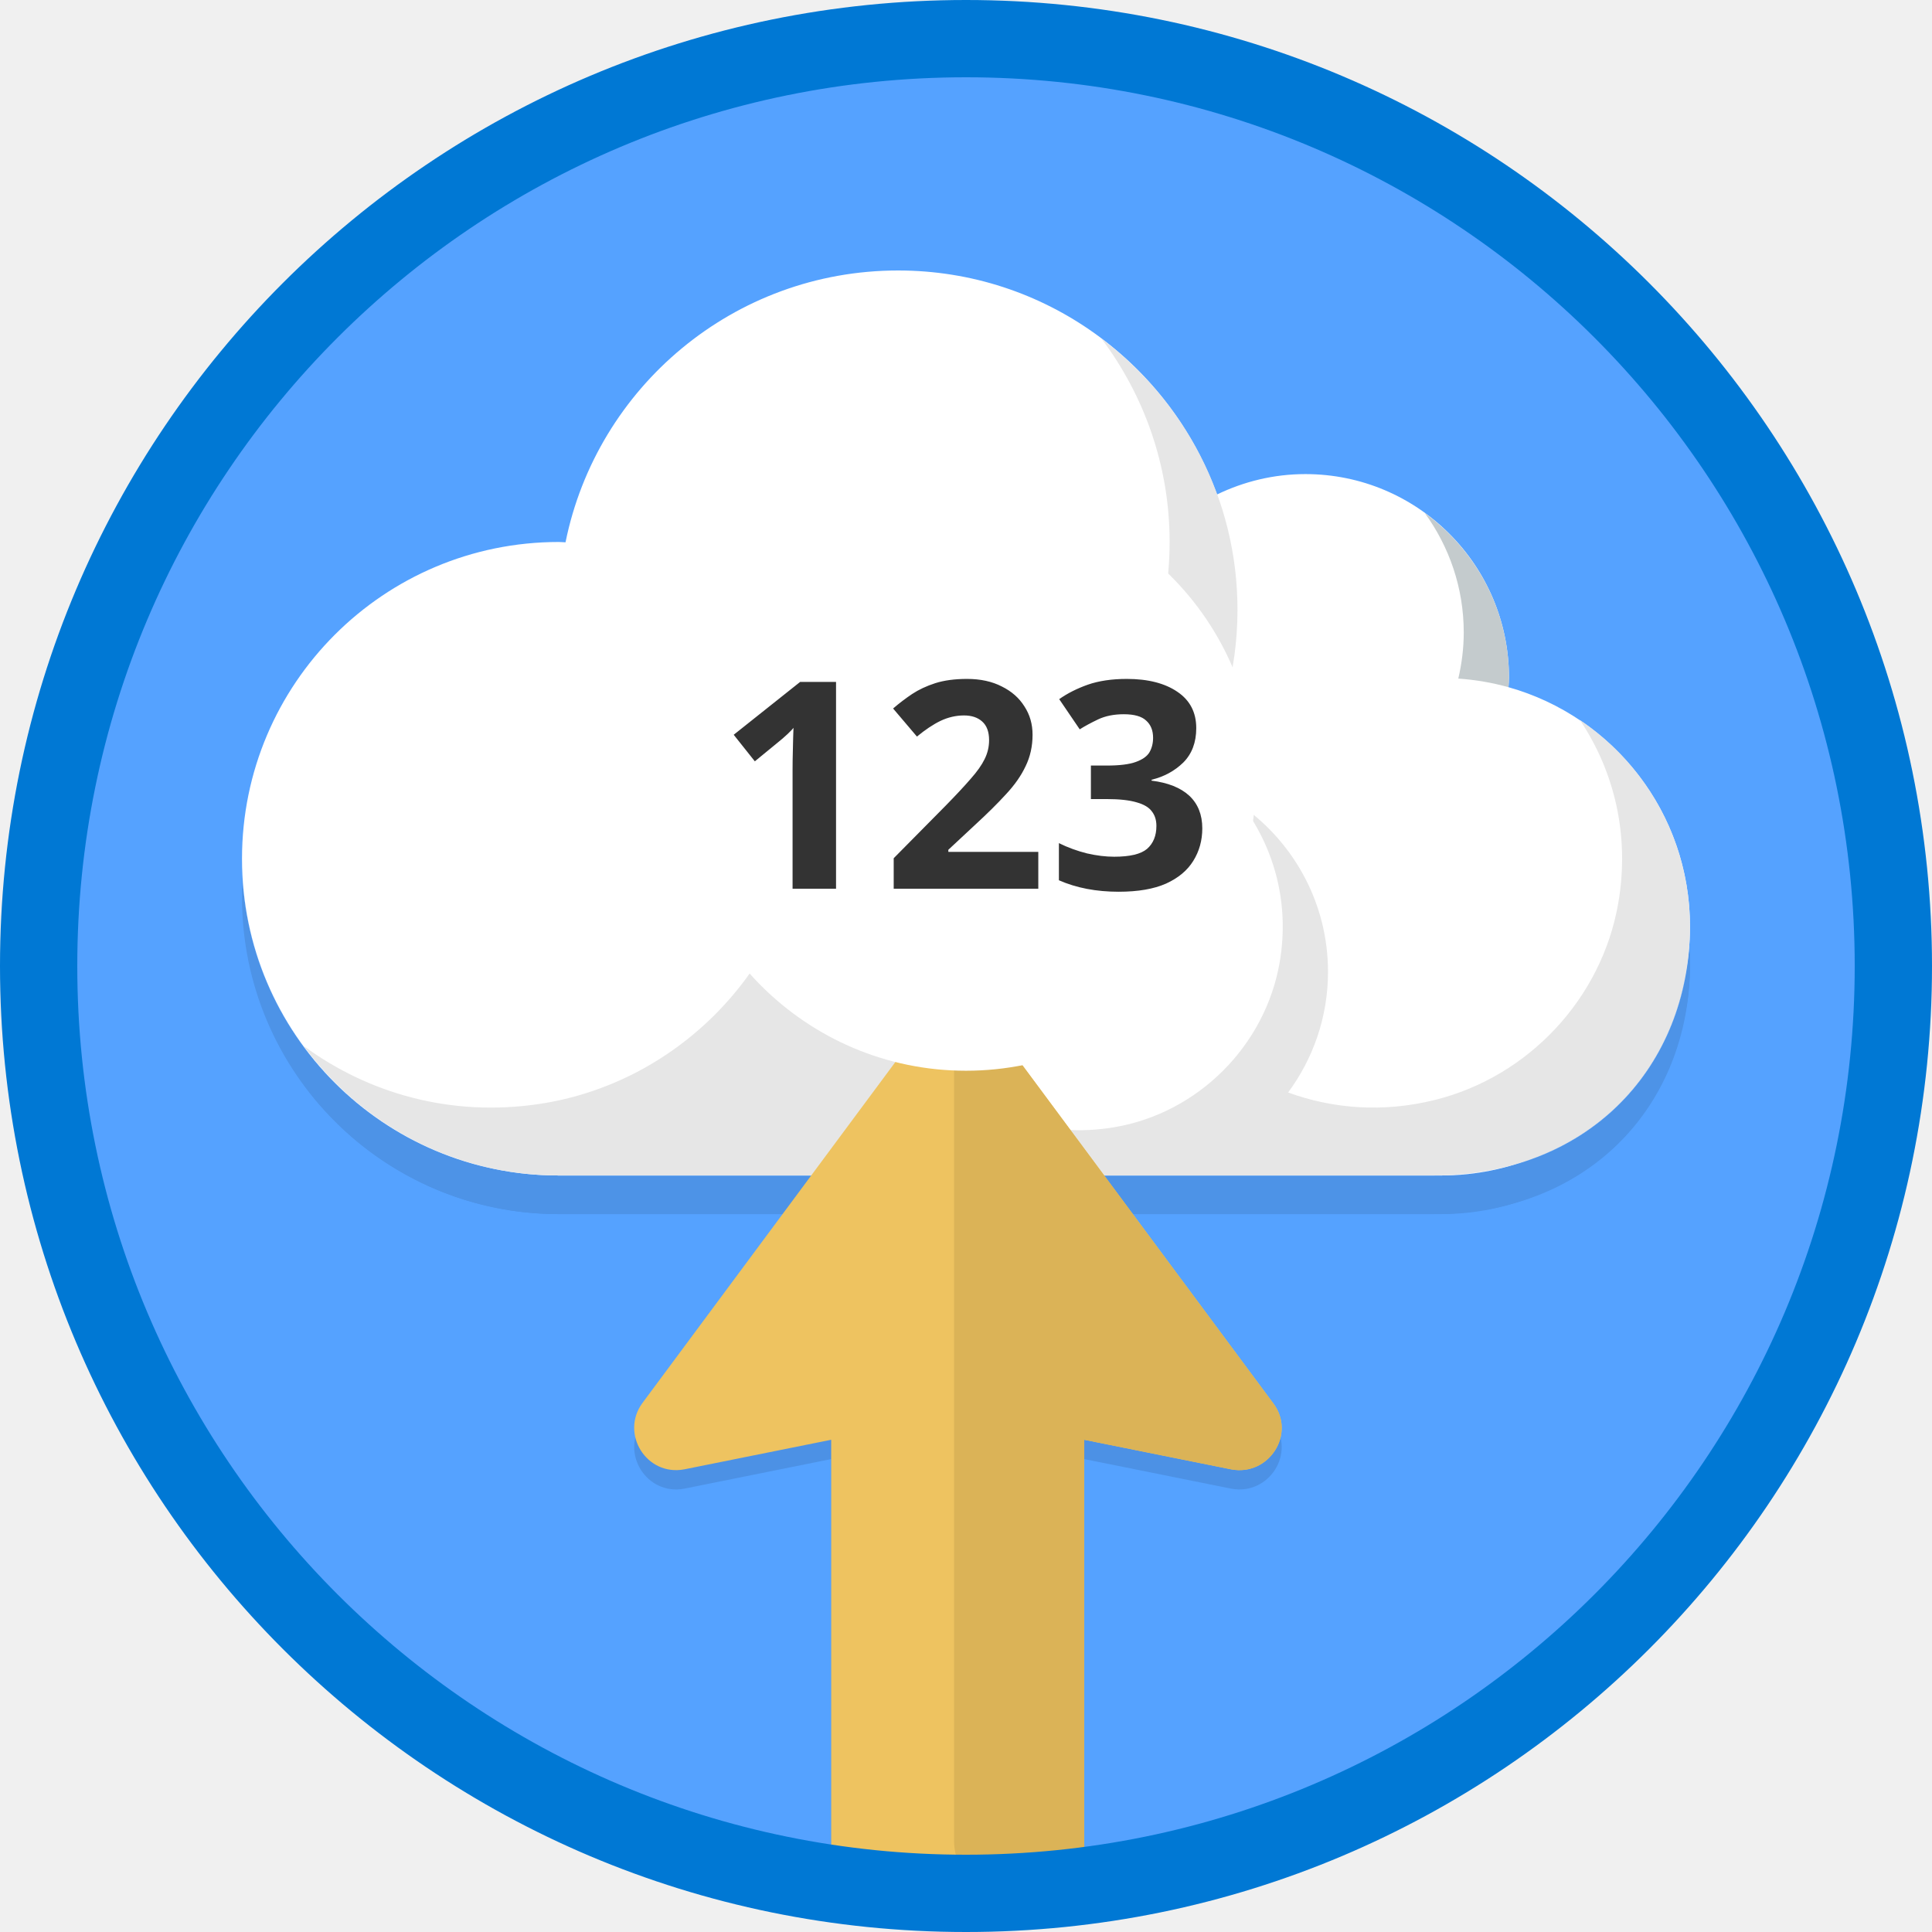
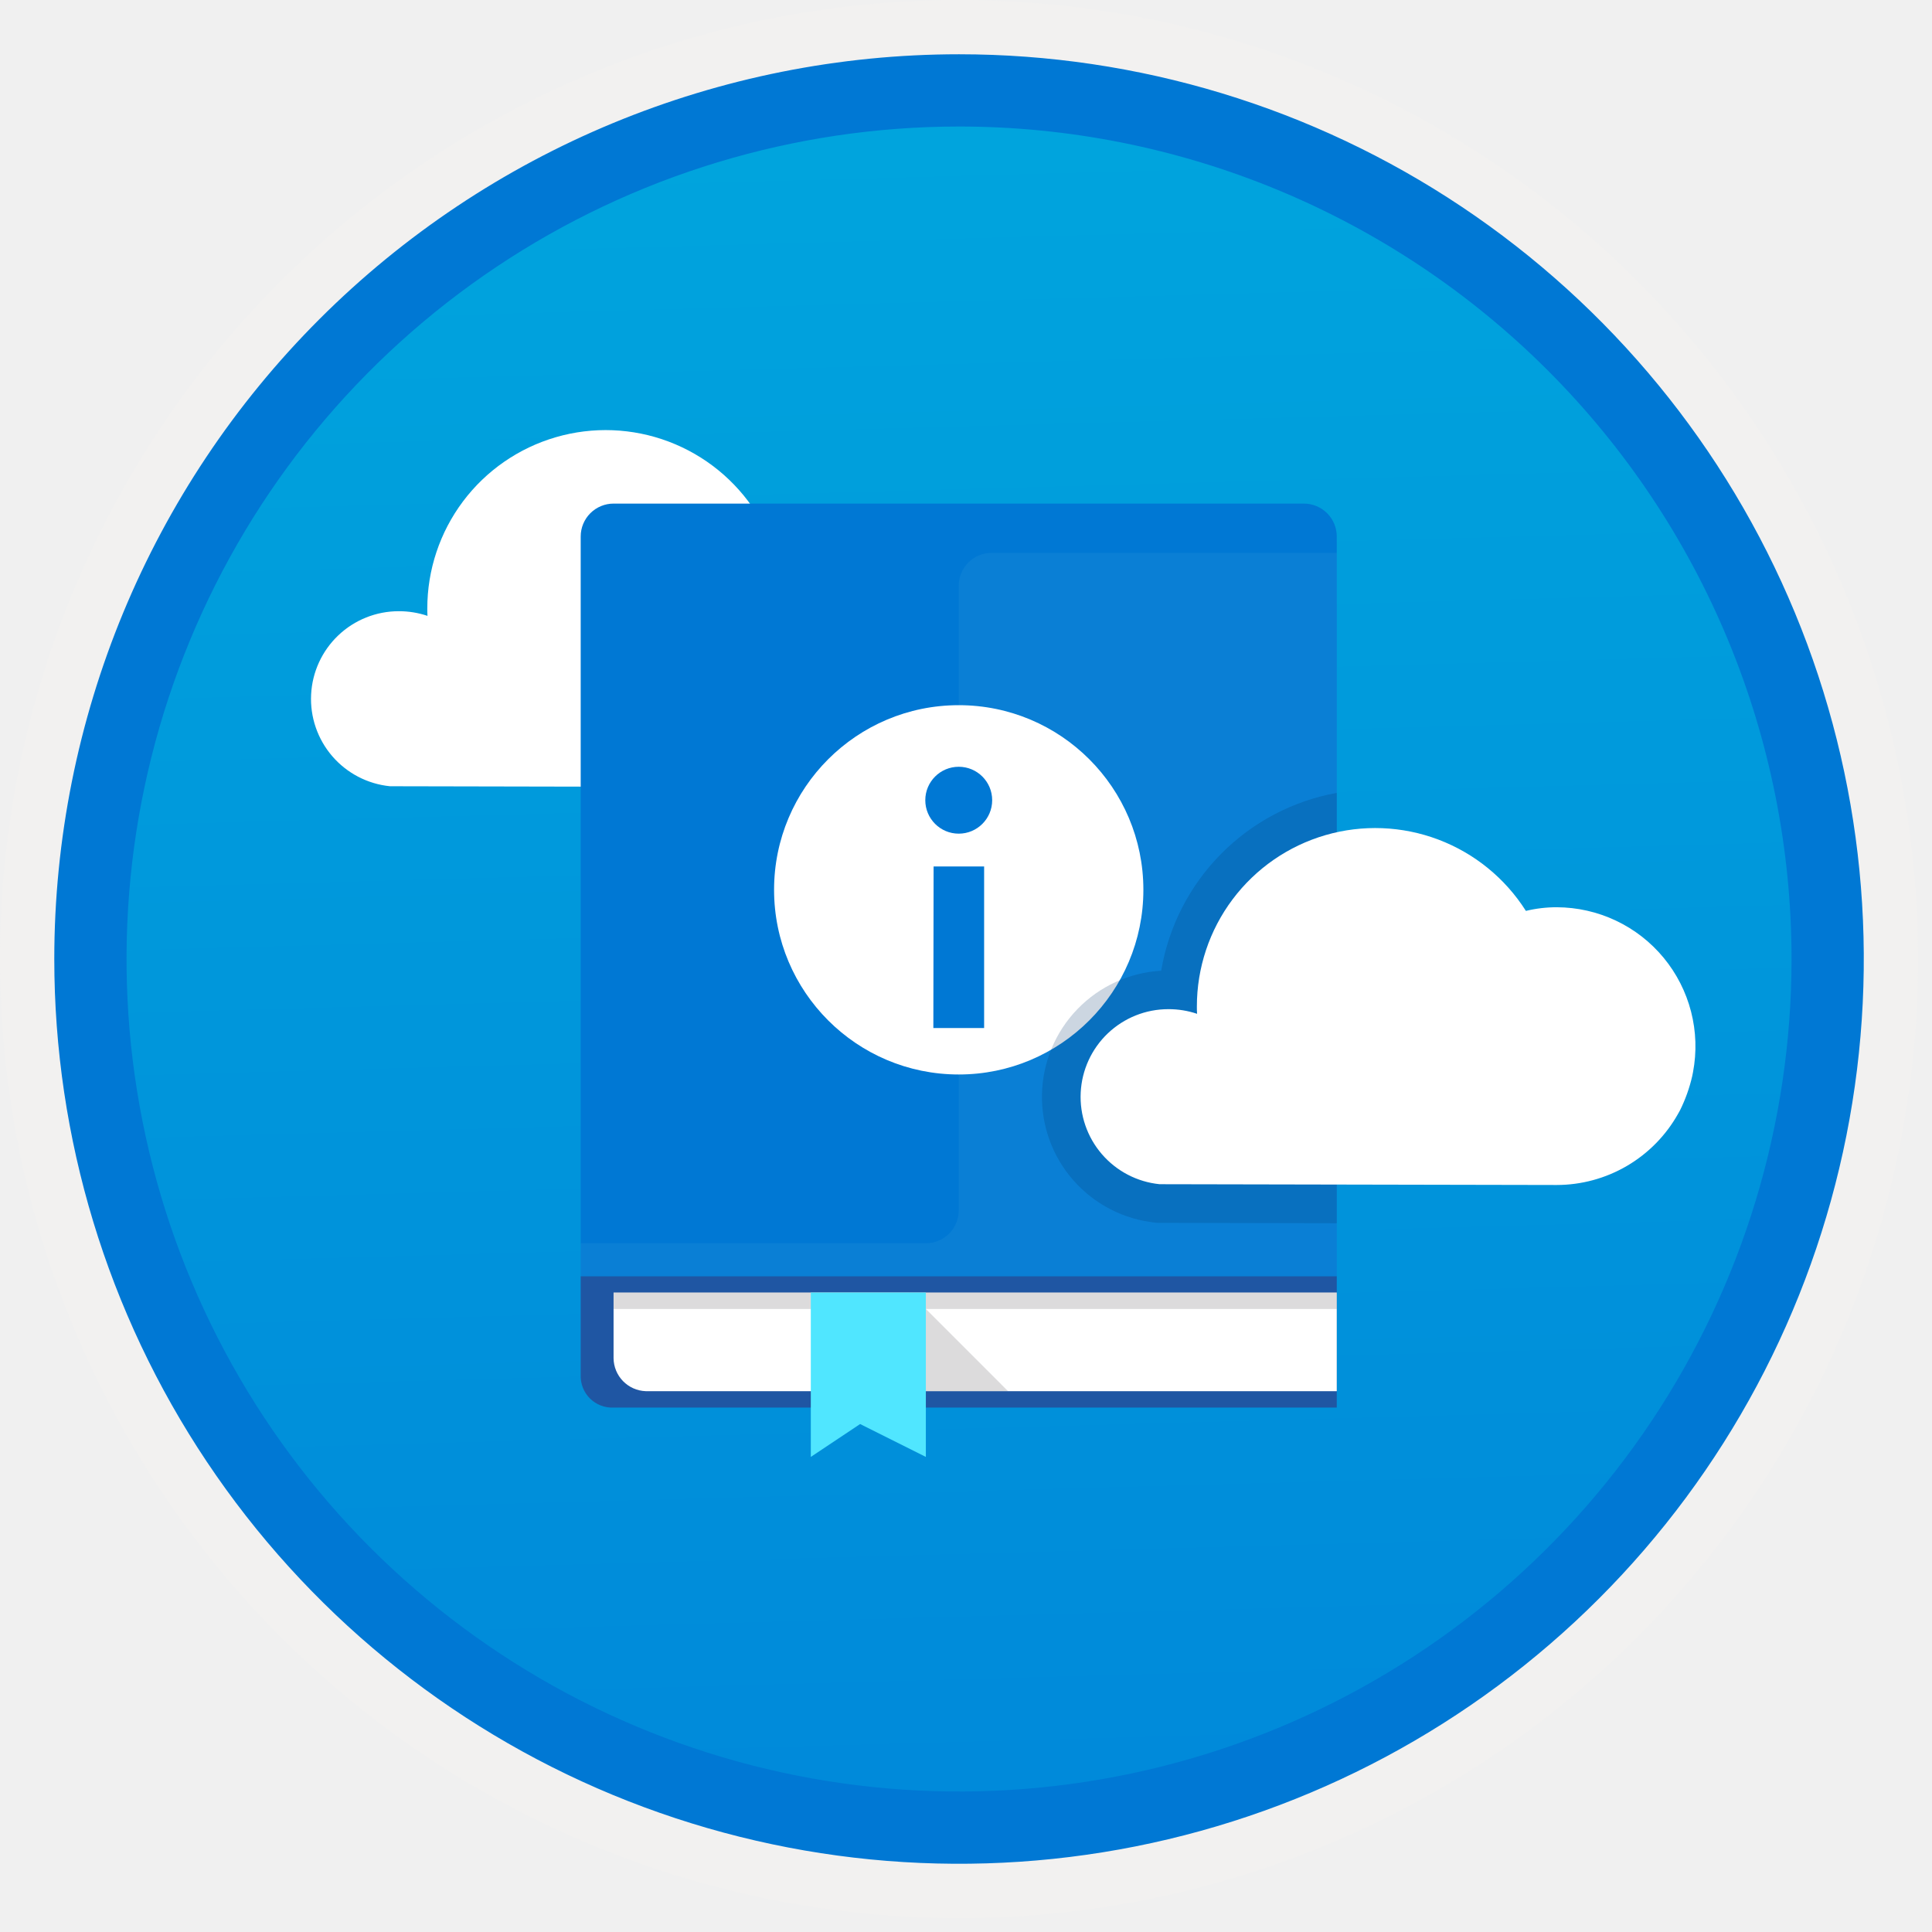
- <svg xmlns="http://www.w3.org/2000/svg" xmlns:xlink="http://www.w3.org/1999/xlink" width="100px" height="100px" viewBox="0 0 100 100" version="1.1">
+ <svg xmlns="http://www.w3.org/2000/svg" width="100" height="100" viewBox="0 0 100 100" fill="none">
+   <g clip-path="url(#clip0)">
+     <path d="M49.64 96.448C40.382 96.448 31.332 93.703 23.634 88.559C15.936 83.416 9.936 76.105 6.393 67.552C2.85 58.998 1.923 49.586 3.73 40.506C5.536 31.426 9.994 23.085 16.54 16.538C23.087 9.992 31.428 5.534 40.508 3.728C49.588 1.921 59 2.848 67.553 6.391C76.107 9.934 83.418 15.934 88.561 23.632C93.705 31.33 96.45 40.38 96.45 49.638C96.451 55.785 95.24 61.873 92.888 67.552C90.535 73.231 87.088 78.392 82.741 82.739C78.394 87.086 73.234 90.534 67.554 92.886C61.875 95.238 55.787 96.449 49.64 96.448V96.448Z" fill="url(#paint0_linear)" />
+     <path fill-rule="evenodd" clip-rule="evenodd" d="M95.54 49.64C95.54 58.718 92.848 67.593 87.805 75.141C82.761 82.689 75.592 88.572 67.205 92.046C58.818 95.52 49.589 96.429 40.685 94.658C31.782 92.887 23.603 88.515 17.184 82.096C10.765 75.677 6.393 67.498 4.622 58.595C2.851 49.691 3.76 40.462 7.234 32.075C10.708 23.688 16.591 16.519 24.139 11.476C31.688 6.432 40.562 3.74 49.64 3.74C55.668 3.74 61.636 4.927 67.205 7.234C72.774 9.541 77.834 12.921 82.096 17.184C86.359 21.446 89.739 26.506 92.046 32.075C94.353 37.644 95.54 43.612 95.54 49.64V49.64ZM49.64 3.62732e-07C59.458 3.62732e-07 69.055 2.911 77.219 8.366C85.382 13.82 91.744 21.573 95.501 30.644C99.258 39.714 100.242 49.695 98.326 59.324C96.411 68.954 91.683 77.799 84.741 84.741C77.799 91.683 68.954 96.411 59.324 98.326C49.695 100.242 39.714 99.258 30.644 95.501C21.573 91.744 13.82 85.382 8.366 77.219C2.911 69.055 3.62732e-07 59.458 3.62732e-07 49.64C-0.001 43.121 1.283 36.666 3.777 30.643C6.271 24.62 9.928 19.147 14.537 14.537C19.147 9.928 24.62 6.271 30.643 3.777C36.666 1.283 43.121 -0.001 49.64 3.62732e-07V3.62732e-07Z" fill="#F2F1F0" />
+     <path fill-rule="evenodd" clip-rule="evenodd" d="M92.73 49.639C92.73 58.161 90.202 66.492 85.468 73.578C80.733 80.664 74.003 86.187 66.129 89.449C58.256 92.71 49.592 93.563 41.233 91.901C32.874 90.238 25.197 86.134 19.17 80.108C13.144 74.082 9.04 66.404 7.378 58.045C5.715 49.686 6.568 41.023 9.83 33.149C13.091 25.275 18.614 18.545 25.7 13.811C32.786 9.076 41.117 6.549 49.64 6.549C55.298 6.548 60.902 7.663 66.13 9.828C71.358 11.993 76.108 15.167 80.11 19.169C84.111 23.17 87.285 27.92 89.45 33.148C91.616 38.377 92.73 43.98 92.73 49.639V49.639ZM49.64 2.809C58.902 2.809 67.956 5.555 75.657 10.701C83.358 15.847 89.36 23.16 92.905 31.718C96.449 40.275 97.377 49.691 95.57 58.775C93.763 67.859 89.303 76.203 82.753 82.752C76.204 89.302 67.86 93.762 58.776 95.569C49.691 97.376 40.276 96.448 31.718 92.904C23.161 89.359 15.848 83.357 10.702 75.656C5.556 67.955 2.81 58.901 2.81 49.639C2.811 37.219 7.745 25.308 16.527 16.526C25.309 7.744 37.22 2.81 49.64 2.809V2.809Z" fill="#0078D4" />
+     <path d="M47.755 35.107C47.765 35.033 47.786 34.96 47.796 34.897C47.993 33.859 47.959 32.791 47.696 31.767C47.433 30.744 46.948 29.791 46.276 28.976C45.603 28.162 44.759 27.505 43.804 27.053C42.849 26.601 41.806 26.365 40.75 26.362C40.21 26.36 39.671 26.423 39.146 26.55C38.075 24.861 36.484 23.566 34.613 22.858C32.742 22.151 30.693 22.07 28.772 22.629C26.852 23.187 25.164 24.354 23.964 25.953C22.764 27.553 22.115 29.5 22.117 31.5C22.117 31.626 22.117 31.751 22.127 31.877C21.647 31.716 21.144 31.634 20.638 31.636C19.473 31.636 18.352 32.084 17.508 32.888C16.664 33.691 16.161 34.788 16.103 35.951C16.045 37.115 16.437 38.257 17.197 39.14C17.957 40.023 19.028 40.58 20.187 40.696L40.739 40.738C42.019 40.736 43.275 40.395 44.378 39.748C45.482 39.101 46.394 38.172 47.02 37.057C47.052 36.994 47.094 36.931 47.125 36.868C47.403 36.308 47.614 35.717 47.755 35.107V35.107Z" fill="white" />
+     <path d="M30.057 66.051V71.155C30.047 71.381 30.084 71.607 30.166 71.818C30.247 72.029 30.372 72.221 30.532 72.381C30.693 72.541 30.884 72.666 31.095 72.748C31.306 72.83 31.532 72.867 31.758 72.857H69.191V66.051L30.057 66.051Z" fill="#1F56A3" />
+     <path d="M31.758 66.902V70.305C31.764 70.748 31.94 71.172 32.25 71.489C32.56 71.805 32.979 71.991 33.422 72.007H69.191V66.902H31.758Z" fill="white" />
+     <path opacity="0.2" d="M31.758 66.902V67.753H69.191V66.902H31.758Z" fill="#4F4D52" />
+     <path opacity="0.2" d="M47.072 66.902L52.176 72.007H47.072V66.902Z" fill="#4F4D52" />
+     <path d="M47.922 75.41L44.52 73.708L41.967 75.41V66.902H47.922L47.922 75.41Z" fill="#50E6FF" />
+     <path d="M69.191 66.053H30.057V27.768C30.057 27.317 30.236 26.884 30.555 26.565C30.874 26.246 31.307 26.066 31.758 26.066H67.489C67.713 26.066 67.934 26.11 68.141 26.196C68.347 26.281 68.534 26.407 68.692 26.565C68.85 26.723 68.976 26.91 69.061 27.117C69.147 27.323 69.191 27.544 69.191 27.768V66.053Z" fill="#0078D4" />
+     <path fill-rule="evenodd" clip-rule="evenodd" d="M49.624 62.648C49.624 62.872 49.58 63.093 49.494 63.3C49.409 63.506 49.283 63.694 49.126 63.852C48.968 64.01 48.78 64.135 48.574 64.221C48.367 64.306 48.146 64.35 47.922 64.35H30.057V66.051H69.191V28.617H51.325C51.102 28.617 50.88 28.661 50.674 28.746C50.468 28.832 50.28 28.957 50.122 29.115C49.964 29.273 49.839 29.461 49.753 29.667C49.667 29.874 49.624 30.095 49.624 30.319V62.648Z" fill="#53B1E0" fill-opacity="0.127" />
+     <path d="M49.624 55.615C54.902 55.615 59.181 51.336 59.181 46.057C59.181 40.779 54.902 36.5 49.624 36.5C44.345 36.5 40.066 40.779 40.066 46.057C40.066 51.336 44.345 55.615 49.624 55.615Z" fill="white" />
+     <path d="M49.624 43.15C50.58 43.15 51.355 42.375 51.355 41.419C51.355 40.462 50.58 39.688 49.624 39.688C48.668 39.688 47.893 40.462 47.893 41.419C47.893 42.375 48.668 43.15 49.624 43.15Z" fill="#0078D4" />
+     <path d="M50.938 53.21V44.848H48.323L48.31 53.21H50.938Z" fill="#0078D4" />
+     <path opacity="0.2" d="M69.191 41.039C66.914 41.453 64.819 42.559 63.193 44.207C61.567 45.854 60.488 47.963 60.103 50.245C58.459 50.338 56.911 51.048 55.767 52.232C54.623 53.416 53.968 54.988 53.933 56.635C53.897 58.281 54.483 59.88 55.575 61.112C56.666 62.345 58.183 63.12 59.821 63.285L59.919 63.295L69.191 63.314L69.191 41.039Z" fill="#003067" />
+     <path d="M87.588 55.705C87.599 55.631 87.62 55.558 87.63 55.495C87.827 54.457 87.793 53.388 87.53 52.365C87.267 51.342 86.782 50.389 86.11 49.574C85.437 48.759 84.593 48.102 83.638 47.651C82.683 47.199 81.64 46.963 80.584 46.959C80.043 46.958 79.505 47.021 78.98 47.148C77.909 45.459 76.318 44.163 74.447 43.456C72.576 42.749 70.526 42.668 68.606 43.226C66.685 43.784 64.998 44.951 63.798 46.551C62.597 48.151 61.949 50.097 61.95 52.097C61.95 52.223 61.95 52.349 61.961 52.475C61.481 52.313 60.978 52.232 60.472 52.234C59.307 52.234 58.186 52.682 57.342 53.485C56.498 54.288 55.995 55.385 55.937 56.549C55.879 57.713 56.271 58.854 57.031 59.737C57.791 60.62 58.862 61.178 60.021 61.294L80.573 61.335C81.853 61.334 83.109 60.992 84.212 60.346C85.316 59.699 86.228 58.77 86.854 57.655C86.886 57.592 86.928 57.529 86.959 57.466C87.237 56.905 87.448 56.314 87.588 55.705Z" fill="white" />
+   </g>
  <defs>
-     <rect id="path-1" x="0" y="0" width="96" height="96" rx="48" />
-     <filter x="-5.3%" y="-8.5%" width="110.7%" height="117.0%" filterUnits="objectBoundingBox" id="filter-3">
-       <feOffset dx="0" dy="2" in="SourceAlpha" result="shadowOffsetOuter1" />
-       <feColorMatrix values="0 0 0 0 0   0 0 0 0 0   0 0 0 0 0  0 0 0 0.096 0" type="matrix" in="shadowOffsetOuter1" result="shadowMatrixOuter1" />
-       <feMerge>
-         <feMergeNode in="shadowMatrixOuter1" />
-         <feMergeNode in="SourceGraphic" />
-       </feMerge>
-     </filter>
-     <path d="M0.427,20.561 L15.003,0.911 C15.849,-0.304 17.645,-0.304 18.488,0.911 L33.068,20.561 C34.281,22.145 32.856,24.363 30.902,23.994 L23.296,22.463 L23.296,48.399 C23.296,49.402 22.504,50.194 21.501,50.194 L11.994,50.194 C10.991,50.194 10.198,49.402 10.198,48.399 L10.198,22.463 L2.593,23.994 C0.637,24.363 -0.735,22.145 0.427,20.561 Z" id="path-4" />
-     <filter x="-1.5%" y="-1.0%" width="103.0%" height="104.0%" filterUnits="objectBoundingBox" id="filter-5">
-       <feOffset dx="0" dy="1" in="SourceAlpha" result="shadowOffsetOuter1" />
-       <feColorMatrix values="0 0 0 0 0   0 0 0 0 0   0 0 0 0 0  0 0 0 0.102 0" type="matrix" in="shadowOffsetOuter1" />
-     </filter>
+     <linearGradient id="paint0_linear" x1="47.87" y1="-15.155" x2="51.852" y2="130.613" gradientUnits="userSpaceOnUse">
+       <stop stop-color="#00ABDE" />
+       <stop offset="1" stop-color="#007ED8" />
+     </linearGradient>
+     <clipPath id="clip0">
+       <rect width="99.28" height="99.28" fill="white" />
+     </clipPath>
  </defs>
-   <g id="Badges" stroke="none" stroke-width="1" fill="none" fill-rule="evenodd">
-     <g id="Drive-adoption-of-Microsoft-cloud-services-to-enable-business-outcomes" transform="translate(-50, -260)">
-       <g id="Drive-adoption-of-Microsoft-cloud-services-to-enable-business-outcomes/introduction-to-the-microsoft-service-adoption-framework" transform="translate(50, 260)">
-         <g id="Mask" transform="translate(2, 2)">
-           <mask id="mask-2" fill="white">
-             <use xlink:href="#path-1" />
-           </mask>
-           <use id="BG" fill="#55A2FF" xlink:href="#path-1" />
-           <g id="Group-3" mask="url(#mask-2)">
-             <g transform="translate(10.52632, 12)">
-               <g id="One-Cloud" filter="url(#filter-3)">
-                 <path d="M16.395,14.053 C16.513,14.053 16.628,14.068 16.745,14.07 C18.366,6.044 25.456,0 33.961,0 C41.563,0 48.018,4.838 50.463,11.596 C51.85,10.926 53.398,10.539 55.039,10.539 C60.861,10.539 65.579,15.258 65.579,21.079 C65.579,21.245 65.561,21.406 65.554,21.57 C70.972,23.093 74.947,28.057 74.947,33.961 C74.947,41.075 69.18,46.842 62.066,46.842 L16.395,46.842 C7.34,46.842 0,39.502 0,30.447 C0,21.393 7.34,14.053 16.395,14.053" id="Fill-11" fill="#FFFFFF" />
-                 <path d="M62.955,21.123 C63.85,21.186 64.718,21.335 65.554,21.57 C65.561,21.406 65.579,21.245 65.579,21.079 C65.579,17.57 63.858,14.471 61.221,12.555 C62.484,14.293 63.237,16.424 63.237,18.737 C63.237,19.559 63.133,20.355 62.955,21.123" id="Fill-12" fill="#C4CBCD" />
-                 <path d="M61.658,46.842 C69.563,46.842 74.691,41.427 74.939,34.429 C75.104,29.782 72.806,25.66 69.247,23.266 C71.018,25.899 71.844,29.219 71.235,32.744 C70.384,37.67 66.604,41.722 61.752,42.931 C59.041,43.606 56.446,43.385 54.147,42.547 C55.439,40.798 56.211,38.644 56.211,36.303 C56.211,32.794 54.489,29.694 51.853,27.779 C53.442,29.966 54.224,32.778 53.713,35.787 C52.977,40.118 49.489,43.608 45.159,44.344 C44.26,44.496 43.378,44.534 42.526,44.47 C39.185,44.214 36.429,41.761 35.499,38.542 C35.281,37.785 35.132,37.01 35.132,36.303 C35.132,35.878 35.162,35.461 35.214,35.05 C35.42,33.309 36.046,31.699 36.995,30.326 C35.648,30.867 34.225,31.258 32.739,31.452 C32.759,31.118 32.789,30.787 32.789,30.447 C32.789,25.023 30.144,20.229 26.085,17.244 C28.541,20.586 29.783,24.875 29.082,29.48 C28.02,36.455 22.402,42.072 15.427,43.135 C10.823,43.836 6.533,42.594 3.191,40.138 C6.176,44.197 10.97,46.842 16.395,46.842 L45.671,46.842 L61.658,46.842 Z" id="Fill-13" fill="#E6E6E6" />
-                 <path d="M45.671,25.763 C46.891,25.763 48.059,25.981 49.149,26.363 C50.652,23.774 51.526,20.774 51.526,17.566 C51.526,11.818 48.753,6.731 44.486,3.527 C46.691,6.462 48.013,10.099 48.013,14.053 C48.013,18.704 46.192,22.919 43.239,26.056 C44.021,25.871 44.833,25.763 45.671,25.763" id="Fill-14" fill="#E6E6E6" />
-               </g>
-               <g id="Group" transform="translate(20.29825, 38.05921)">
-                 <g id="Fill-1-Copy">
-                   <use fill="black" fill-opacity="1" filter="url(#filter-5)" xlink:href="#path-4" />
-                   <use fill="#EEC360" fill-rule="evenodd" xlink:href="#path-4" />
-                 </g>
-                 <path d="M16.557,0.008 C17.278,-0.056 18.026,0.245 18.488,0.911 L33.068,20.561 C34.281,22.145 32.856,24.363 30.902,23.994 L23.296,22.463 L23.296,47.298 L22.236,47.298 C19.099,47.298 16.557,45.47 16.557,43.214 L16.557,0.008 Z" id="Combined-Shape" fill="#DBB357" />
-               </g>
-             </g>
-           </g>
-           <g id="Group-2" mask="url(#mask-2)">
-             <g transform="translate(33, 23)">
-               <path d="M15,30.421 C23.271,30.421 30,23.692 30,15.421 C30,7.15 23.271,0.421 15,0.421 C6.729,0.421 0,7.15 0,15.421 C0,23.692 6.729,30.421 15,30.421" id="Fill-115" fill="#FFFFFF" fill-rule="evenodd" />
-               <text id="123" fill="none" opacity="0.8" font-family="SegoeUI-Bold, Segoe UI" font-size="15" font-weight="bold">
-                 <tspan x="2.084" y="21" fill="#000000">123</tspan>
-               </text>
-             </g>
-           </g>
-         </g>
-         <g id="Azure-Border" stroke="#0078D4" stroke-width="4">
-           <rect x="2" y="2" width="96" height="96" rx="48" />
-         </g>
-       </g>
-     </g>
-   </g>
</svg>
